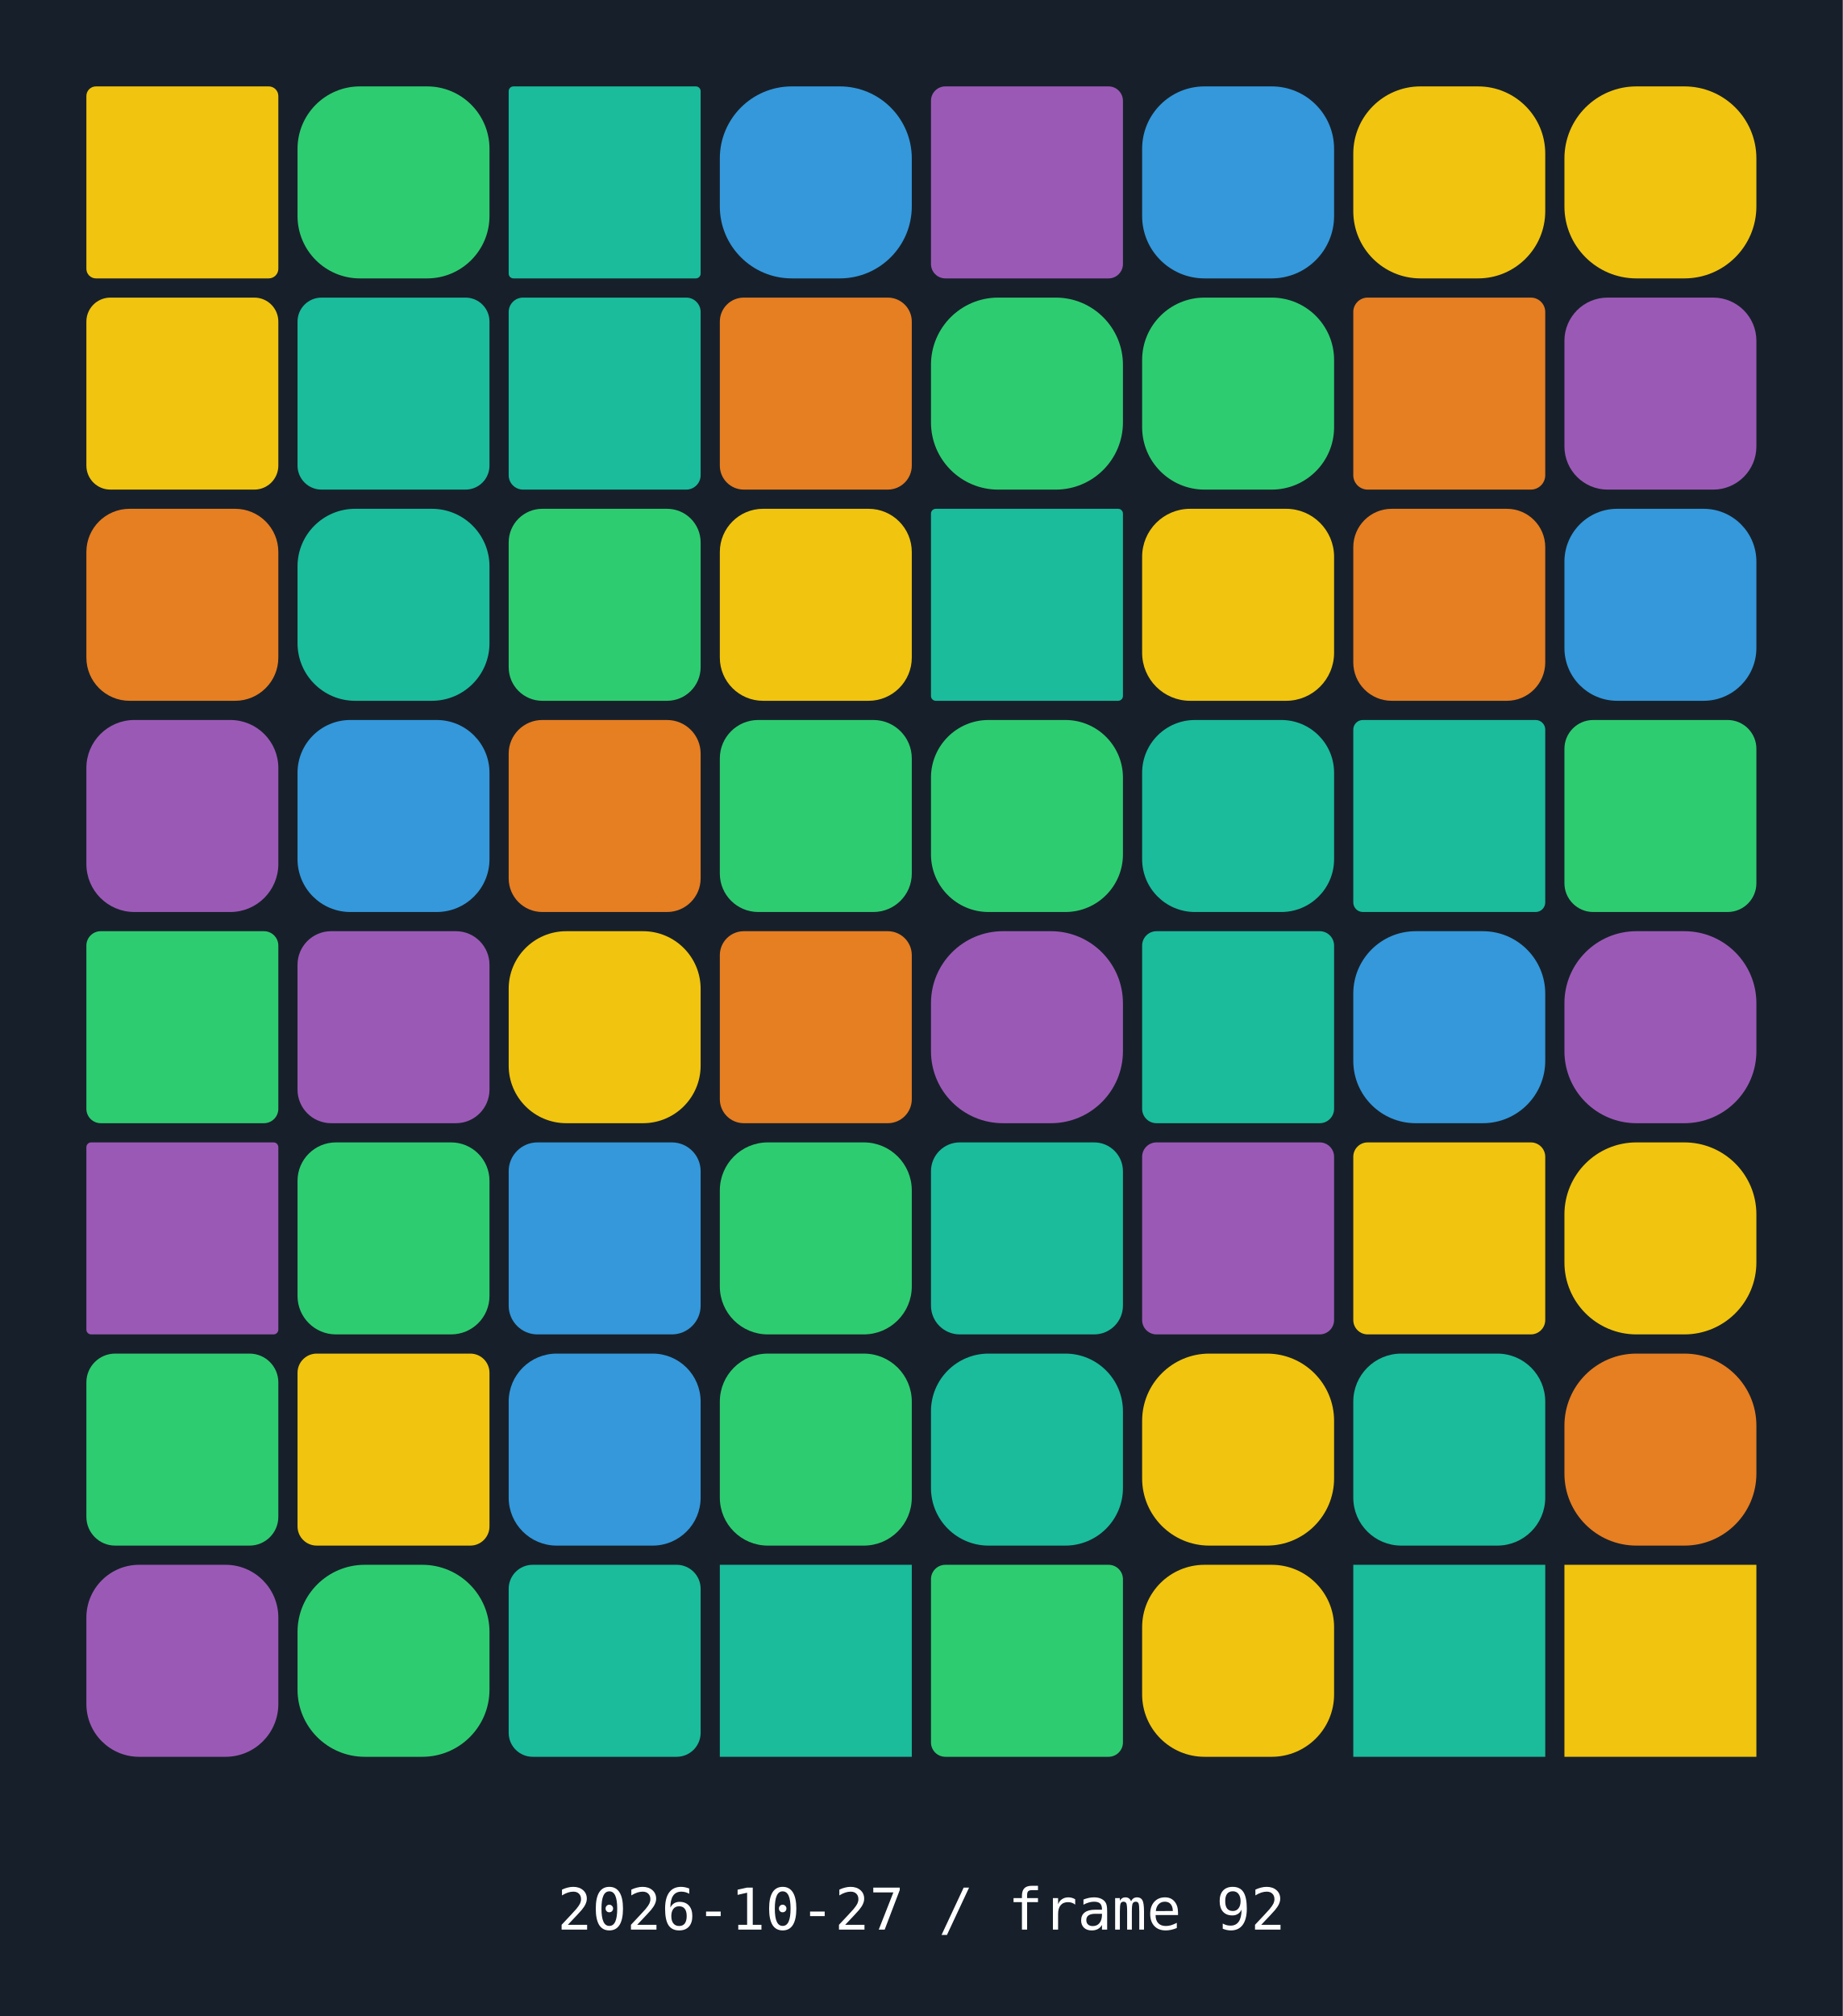
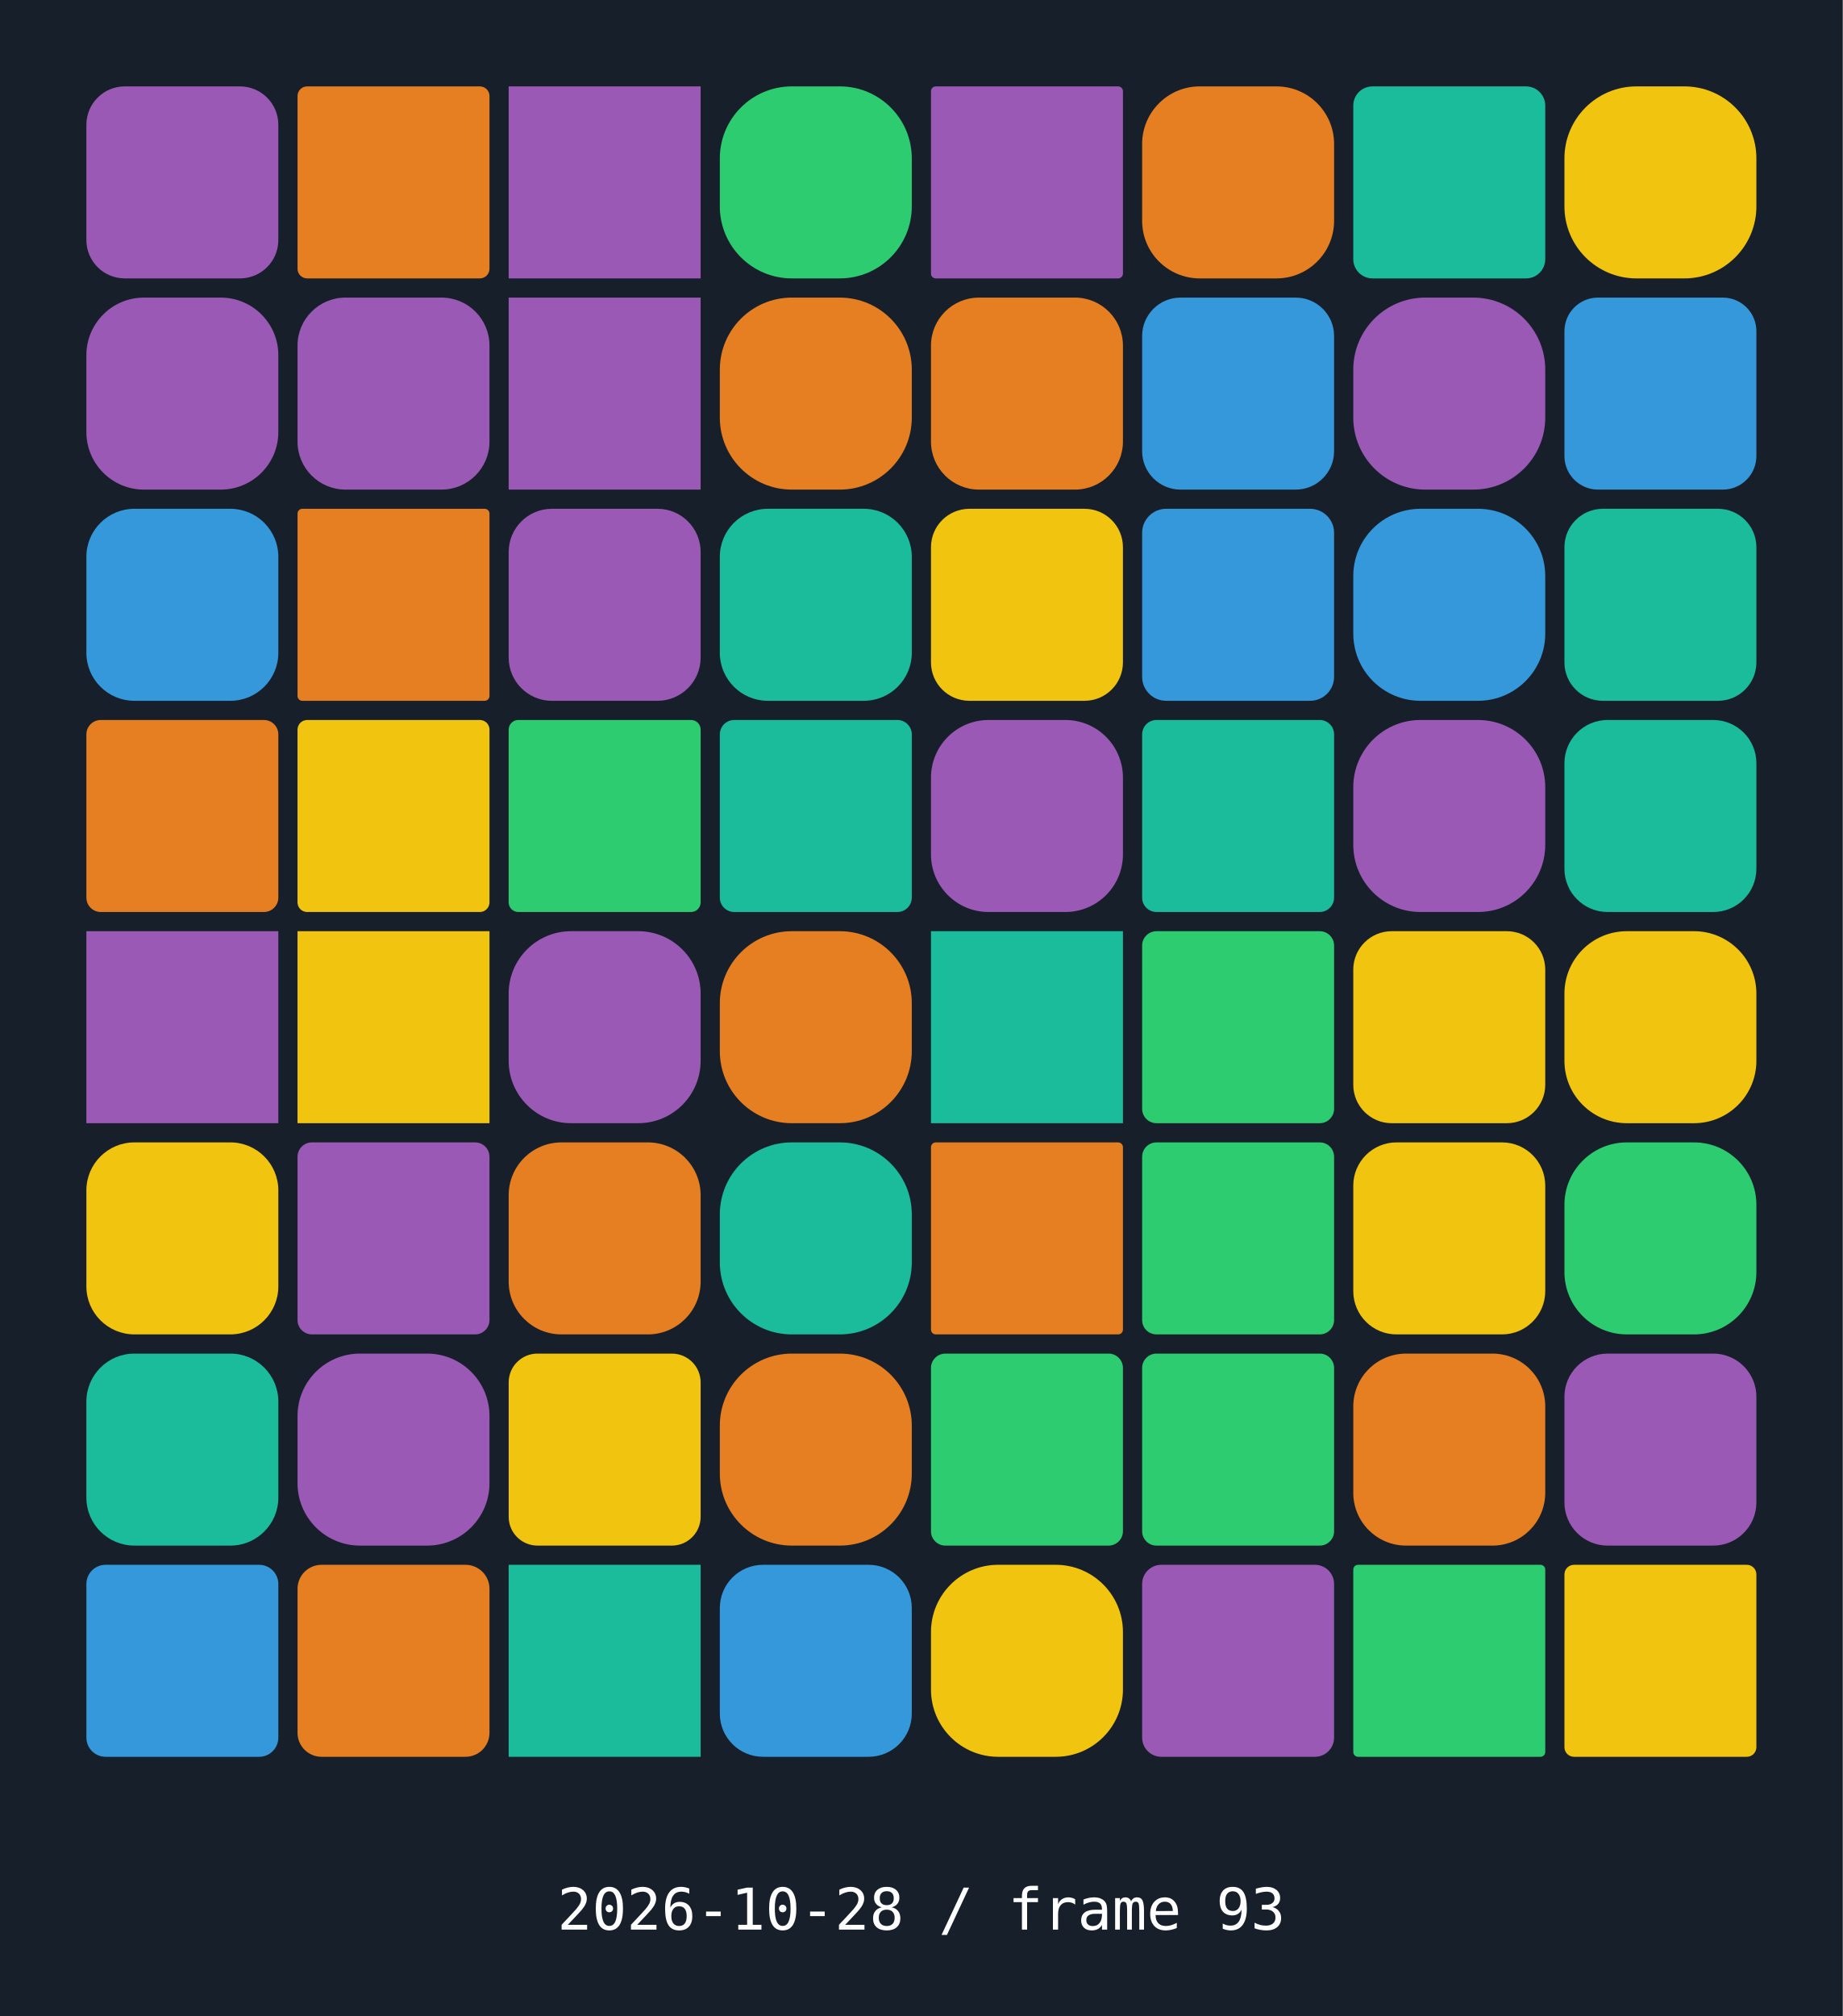
<svg xmlns="http://www.w3.org/2000/svg" width="384" height="420" viewBox="0 0 384 420">
  <rect width="384" height="420" fill="#17202a" />
-   <rect x="18" y="18" width="40" height="40" rx="2" fill="#f1c40f" />
-   <rect x="62" y="18" width="40" height="40" rx="13" fill="#2ecc71" />
-   <rect x="106" y="18" width="40" height="40" rx="1" fill="#1abc9c" />
-   <rect x="150" y="18" width="40" height="40" rx="15" fill="#3498db" />
-   <rect x="194" y="18" width="40" height="40" rx="3" fill="#9b59b6" />
-   <rect x="238" y="18" width="40" height="40" rx="13" fill="#3498db" />
-   <rect x="282" y="18" width="40" height="40" rx="14" fill="#f1c40f" />
+   <rect x="18" y="18" width="40" height="40" rx="8" fill="#9b59b6" />
+   <rect x="62" y="18" width="40" height="40" rx="2" fill="#e67e22" />
+   <rect x="106" y="18" width="40" height="40" rx="0" fill="#9b59b6" />
+   <rect x="150" y="18" width="40" height="40" rx="15" fill="#2ecc71" />
+   <rect x="194" y="18" width="40" height="40" rx="1" fill="#9b59b6" />
+   <rect x="238" y="18" width="40" height="40" rx="12" fill="#e67e22" />
+   <rect x="282" y="18" width="40" height="40" rx="4" fill="#1abc9c" />
  <rect x="326" y="18" width="40" height="40" rx="15" fill="#f1c40f" />
-   <rect x="18" y="62" width="40" height="40" rx="5" fill="#f1c40f" />
-   <rect x="62" y="62" width="40" height="40" rx="5" fill="#1abc9c" />
-   <rect x="106" y="62" width="40" height="40" rx="3" fill="#1abc9c" />
-   <rect x="150" y="62" width="40" height="40" rx="5" fill="#e67e22" />
-   <rect x="194" y="62" width="40" height="40" rx="14" fill="#2ecc71" />
-   <rect x="238" y="62" width="40" height="40" rx="13" fill="#2ecc71" />
-   <rect x="282" y="62" width="40" height="40" rx="3" fill="#e67e22" />
-   <rect x="326" y="62" width="40" height="40" rx="9" fill="#9b59b6" />
-   <rect x="18" y="106" width="40" height="40" rx="9" fill="#e67e22" />
-   <rect x="62" y="106" width="40" height="40" rx="12" fill="#1abc9c" />
-   <rect x="106" y="106" width="40" height="40" rx="7" fill="#2ecc71" />
-   <rect x="150" y="106" width="40" height="40" rx="9" fill="#f1c40f" />
-   <rect x="194" y="106" width="40" height="40" rx="1" fill="#1abc9c" />
-   <rect x="238" y="106" width="40" height="40" rx="10" fill="#f1c40f" />
-   <rect x="282" y="106" width="40" height="40" rx="8" fill="#e67e22" />
-   <rect x="326" y="106" width="40" height="40" rx="11" fill="#3498db" />
-   <rect x="18" y="150" width="40" height="40" rx="10" fill="#9b59b6" />
-   <rect x="62" y="150" width="40" height="40" rx="11" fill="#3498db" />
-   <rect x="106" y="150" width="40" height="40" rx="7" fill="#e67e22" />
-   <rect x="150" y="150" width="40" height="40" rx="8" fill="#2ecc71" />
-   <rect x="194" y="150" width="40" height="40" rx="12" fill="#2ecc71" />
-   <rect x="238" y="150" width="40" height="40" rx="11" fill="#1abc9c" />
-   <rect x="282" y="150" width="40" height="40" rx="2" fill="#1abc9c" />
-   <rect x="326" y="150" width="40" height="40" rx="6" fill="#2ecc71" />
-   <rect x="18" y="194" width="40" height="40" rx="3" fill="#2ecc71" />
-   <rect x="62" y="194" width="40" height="40" rx="7" fill="#9b59b6" />
-   <rect x="106" y="194" width="40" height="40" rx="12" fill="#f1c40f" />
-   <rect x="150" y="194" width="40" height="40" rx="5" fill="#e67e22" />
-   <rect x="194" y="194" width="40" height="40" rx="15" fill="#9b59b6" />
-   <rect x="238" y="194" width="40" height="40" rx="3" fill="#1abc9c" />
-   <rect x="282" y="194" width="40" height="40" rx="13" fill="#3498db" />
-   <rect x="326" y="194" width="40" height="40" rx="15" fill="#9b59b6" />
-   <rect x="18" y="238" width="40" height="40" rx="1" fill="#9b59b6" />
-   <rect x="62" y="238" width="40" height="40" rx="8" fill="#2ecc71" />
-   <rect x="106" y="238" width="40" height="40" rx="6" fill="#3498db" />
-   <rect x="150" y="238" width="40" height="40" rx="10" fill="#2ecc71" />
-   <rect x="194" y="238" width="40" height="40" rx="6" fill="#1abc9c" />
-   <rect x="238" y="238" width="40" height="40" rx="3" fill="#9b59b6" />
-   <rect x="282" y="238" width="40" height="40" rx="3" fill="#f1c40f" />
-   <rect x="326" y="238" width="40" height="40" rx="15" fill="#f1c40f" />
-   <rect x="18" y="282" width="40" height="40" rx="6" fill="#2ecc71" />
-   <rect x="62" y="282" width="40" height="40" rx="4" fill="#f1c40f" />
-   <rect x="106" y="282" width="40" height="40" rx="10" fill="#3498db" />
-   <rect x="150" y="282" width="40" height="40" rx="10" fill="#2ecc71" />
-   <rect x="194" y="282" width="40" height="40" rx="12" fill="#1abc9c" />
-   <rect x="238" y="282" width="40" height="40" rx="14" fill="#f1c40f" />
-   <rect x="282" y="282" width="40" height="40" rx="10" fill="#1abc9c" />
-   <rect x="326" y="282" width="40" height="40" rx="15" fill="#e67e22" />
-   <rect x="18" y="326" width="40" height="40" rx="11" fill="#9b59b6" />
-   <rect x="62" y="326" width="40" height="40" rx="14" fill="#2ecc71" />
-   <rect x="106" y="326" width="40" height="40" rx="5" fill="#1abc9c" />
-   <rect x="150" y="326" width="40" height="40" rx="0" fill="#1abc9c" />
-   <rect x="194" y="326" width="40" height="40" rx="3" fill="#2ecc71" />
-   <rect x="238" y="326" width="40" height="40" rx="13" fill="#f1c40f" />
-   <rect x="282" y="326" width="40" height="40" rx="0" fill="#1abc9c" />
-   <rect x="326" y="326" width="40" height="40" rx="0" fill="#f1c40f" />
-   <text x="192" y="402" text-anchor="middle" fill="#ffffff" font-family="monospace">2026-10-27 / frame 92</text>
+   <rect x="18" y="62" width="40" height="40" rx="12" fill="#9b59b6" />
+   <rect x="62" y="62" width="40" height="40" rx="10" fill="#9b59b6" />
+   <rect x="106" y="62" width="40" height="40" rx="0" fill="#9b59b6" />
+   <rect x="150" y="62" width="40" height="40" rx="15" fill="#e67e22" />
+   <rect x="194" y="62" width="40" height="40" rx="10" fill="#e67e22" />
+   <rect x="238" y="62" width="40" height="40" rx="8" fill="#3498db" />
+   <rect x="282" y="62" width="40" height="40" rx="15" fill="#9b59b6" />
+   <rect x="326" y="62" width="40" height="40" rx="7" fill="#3498db" />
+   <rect x="18" y="106" width="40" height="40" rx="10" fill="#3498db" />
+   <rect x="62" y="106" width="40" height="40" rx="1" fill="#e67e22" />
+   <rect x="106" y="106" width="40" height="40" rx="9" fill="#9b59b6" />
+   <rect x="150" y="106" width="40" height="40" rx="10" fill="#1abc9c" />
+   <rect x="194" y="106" width="40" height="40" rx="8" fill="#f1c40f" />
+   <rect x="238" y="106" width="40" height="40" rx="5" fill="#3498db" />
+   <rect x="282" y="106" width="40" height="40" rx="14" fill="#3498db" />
+   <rect x="326" y="106" width="40" height="40" rx="8" fill="#1abc9c" />
+   <rect x="18" y="150" width="40" height="40" rx="3" fill="#e67e22" />
+   <rect x="62" y="150" width="40" height="40" rx="2" fill="#f1c40f" />
+   <rect x="106" y="150" width="40" height="40" rx="2" fill="#2ecc71" />
+   <rect x="150" y="150" width="40" height="40" rx="3" fill="#1abc9c" />
+   <rect x="194" y="150" width="40" height="40" rx="12" fill="#9b59b6" />
+   <rect x="238" y="150" width="40" height="40" rx="3" fill="#1abc9c" />
+   <rect x="282" y="150" width="40" height="40" rx="14" fill="#9b59b6" />
+   <rect x="326" y="150" width="40" height="40" rx="9" fill="#1abc9c" />
+   <rect x="18" y="194" width="40" height="40" rx="0" fill="#9b59b6" />
+   <rect x="62" y="194" width="40" height="40" rx="0" fill="#f1c40f" />
+   <rect x="106" y="194" width="40" height="40" rx="13" fill="#9b59b6" />
+   <rect x="150" y="194" width="40" height="40" rx="15" fill="#e67e22" />
+   <rect x="194" y="194" width="40" height="40" rx="0" fill="#1abc9c" />
+   <rect x="238" y="194" width="40" height="40" rx="3" fill="#2ecc71" />
+   <rect x="282" y="194" width="40" height="40" rx="8" fill="#f1c40f" />
+   <rect x="326" y="194" width="40" height="40" rx="13" fill="#f1c40f" />
+   <rect x="18" y="238" width="40" height="40" rx="10" fill="#f1c40f" />
+   <rect x="62" y="238" width="40" height="40" rx="3" fill="#9b59b6" />
+   <rect x="106" y="238" width="40" height="40" rx="11" fill="#e67e22" />
+   <rect x="150" y="238" width="40" height="40" rx="15" fill="#1abc9c" />
+   <rect x="194" y="238" width="40" height="40" rx="1" fill="#e67e22" />
+   <rect x="238" y="238" width="40" height="40" rx="3" fill="#2ecc71" />
+   <rect x="282" y="238" width="40" height="40" rx="9" fill="#f1c40f" />
+   <rect x="326" y="238" width="40" height="40" rx="13" fill="#2ecc71" />
+   <rect x="18" y="282" width="40" height="40" rx="10" fill="#1abc9c" />
+   <rect x="62" y="282" width="40" height="40" rx="13" fill="#9b59b6" />
+   <rect x="106" y="282" width="40" height="40" rx="6" fill="#f1c40f" />
+   <rect x="150" y="282" width="40" height="40" rx="15" fill="#e67e22" />
+   <rect x="194" y="282" width="40" height="40" rx="3" fill="#2ecc71" />
+   <rect x="238" y="282" width="40" height="40" rx="3" fill="#2ecc71" />
+   <rect x="282" y="282" width="40" height="40" rx="11" fill="#e67e22" />
+   <rect x="326" y="282" width="40" height="40" rx="9" fill="#9b59b6" />
+   <rect x="18" y="326" width="40" height="40" rx="4" fill="#3498db" />
+   <rect x="62" y="326" width="40" height="40" rx="5" fill="#e67e22" />
+   <rect x="106" y="326" width="40" height="40" rx="0" fill="#1abc9c" />
+   <rect x="150" y="326" width="40" height="40" rx="9" fill="#3498db" />
+   <rect x="194" y="326" width="40" height="40" rx="14" fill="#f1c40f" />
+   <rect x="238" y="326" width="40" height="40" rx="4" fill="#9b59b6" />
+   <rect x="282" y="326" width="40" height="40" rx="1" fill="#2ecc71" />
+   <rect x="326" y="326" width="40" height="40" rx="2" fill="#f1c40f" />
+   <text x="192" y="402" text-anchor="middle" fill="#ffffff" font-family="monospace">2026-10-28 / frame 93</text>
</svg>
